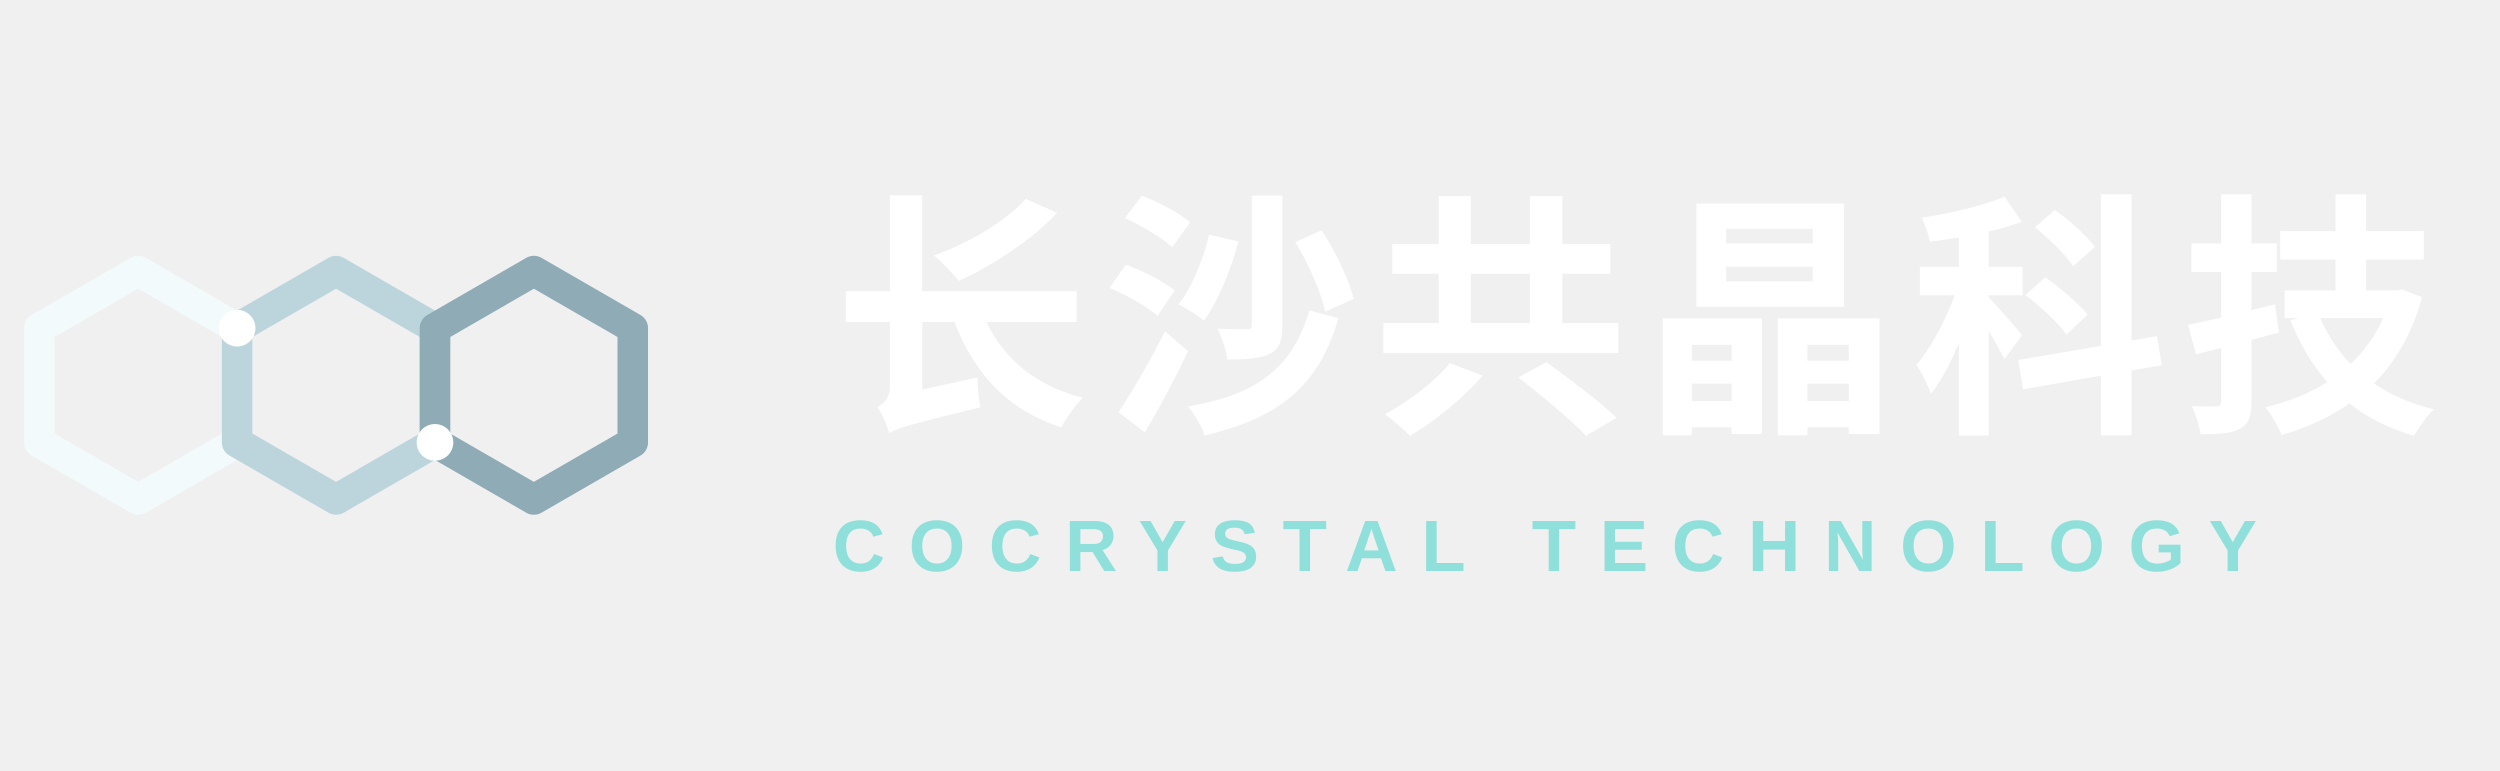
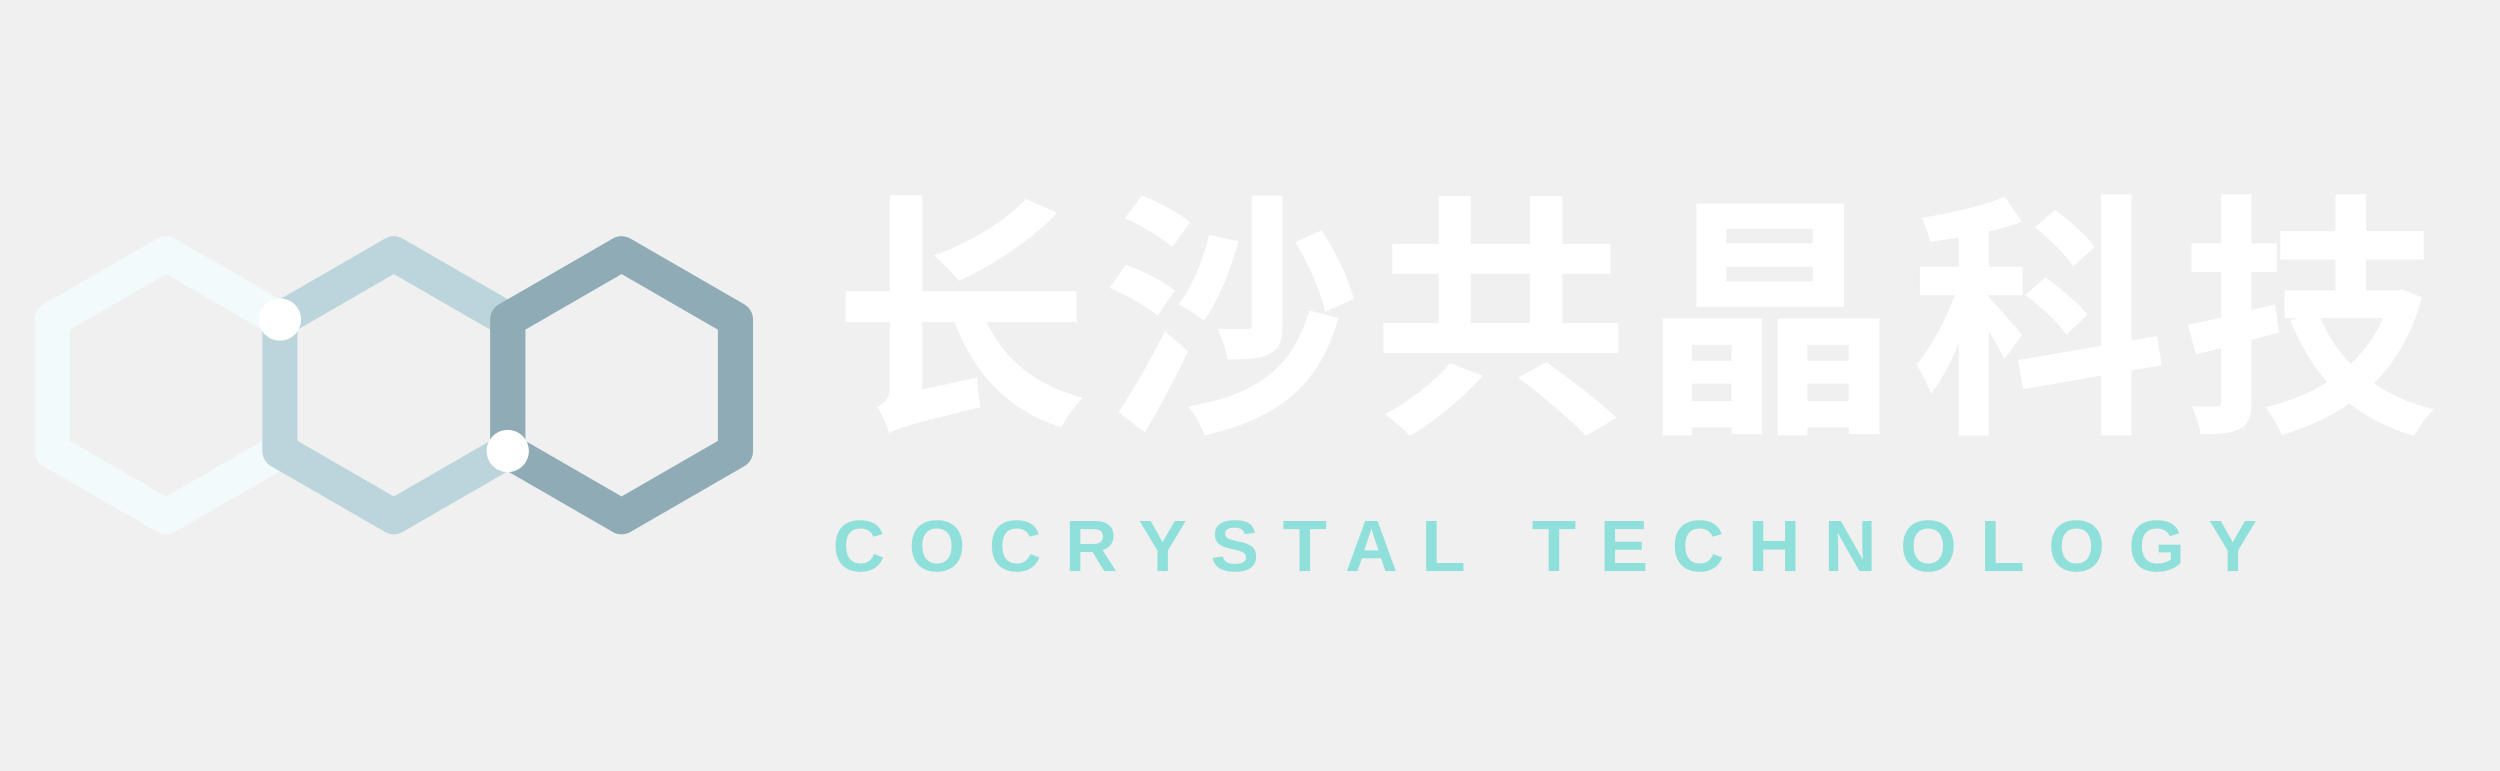
<svg xmlns="http://www.w3.org/2000/svg" viewBox="0 0 584 180" width="584" height="180">
-   <g transform="translate(78.5,90) scale(15.5102)">
+   <g transform="translate(92,90) scale(17.8571)">
    <polygon points="-2.979,-1.720 -1.490,-0.860 -1.490,0.860 -2.979,1.720 -4.469,0.860 -4.469,-0.860" fill="none" stroke="#F2FAFB" stroke-width="0.460" stroke-linejoin="round" />
    <polygon points="0.000,-1.720 1.490,-0.860 1.490,0.860 0.000,1.720 -1.490,0.860 -1.490,-0.860" fill="none" stroke="#BCD5DC" stroke-width="0.460" stroke-linejoin="round" />
    <polygon points="2.979,-1.720 4.469,-0.860 4.469,0.860 2.979,1.720 1.490,0.860 1.490,-0.860" fill="none" stroke="#8EABB6" stroke-width="0.460" stroke-linejoin="round" />
    <circle cx="-1.490" cy="-0.860" r="0.276" fill="#FFFFFF" />
    <circle cx="1.490" cy="0.860" r="0.276" fill="#FFFFFF" />
  </g>
  <text x="194.5" y="96.4" font-family="'Microsoft YaHei','PingFang SC','Noto Sans SC',sans-serif" font-size="60" font-weight="700" letter-spacing="3" fill="#FFFFFF">长沙共晶科技</text>
  <text x="194.5" y="133.4" font-family="'Helvetica Neue',Arial,sans-serif" font-size="17" font-weight="600" letter-spacing="5.5" fill="#8FE0DA">COCRYSTAL TECHNOLOGY</text>
</svg>
